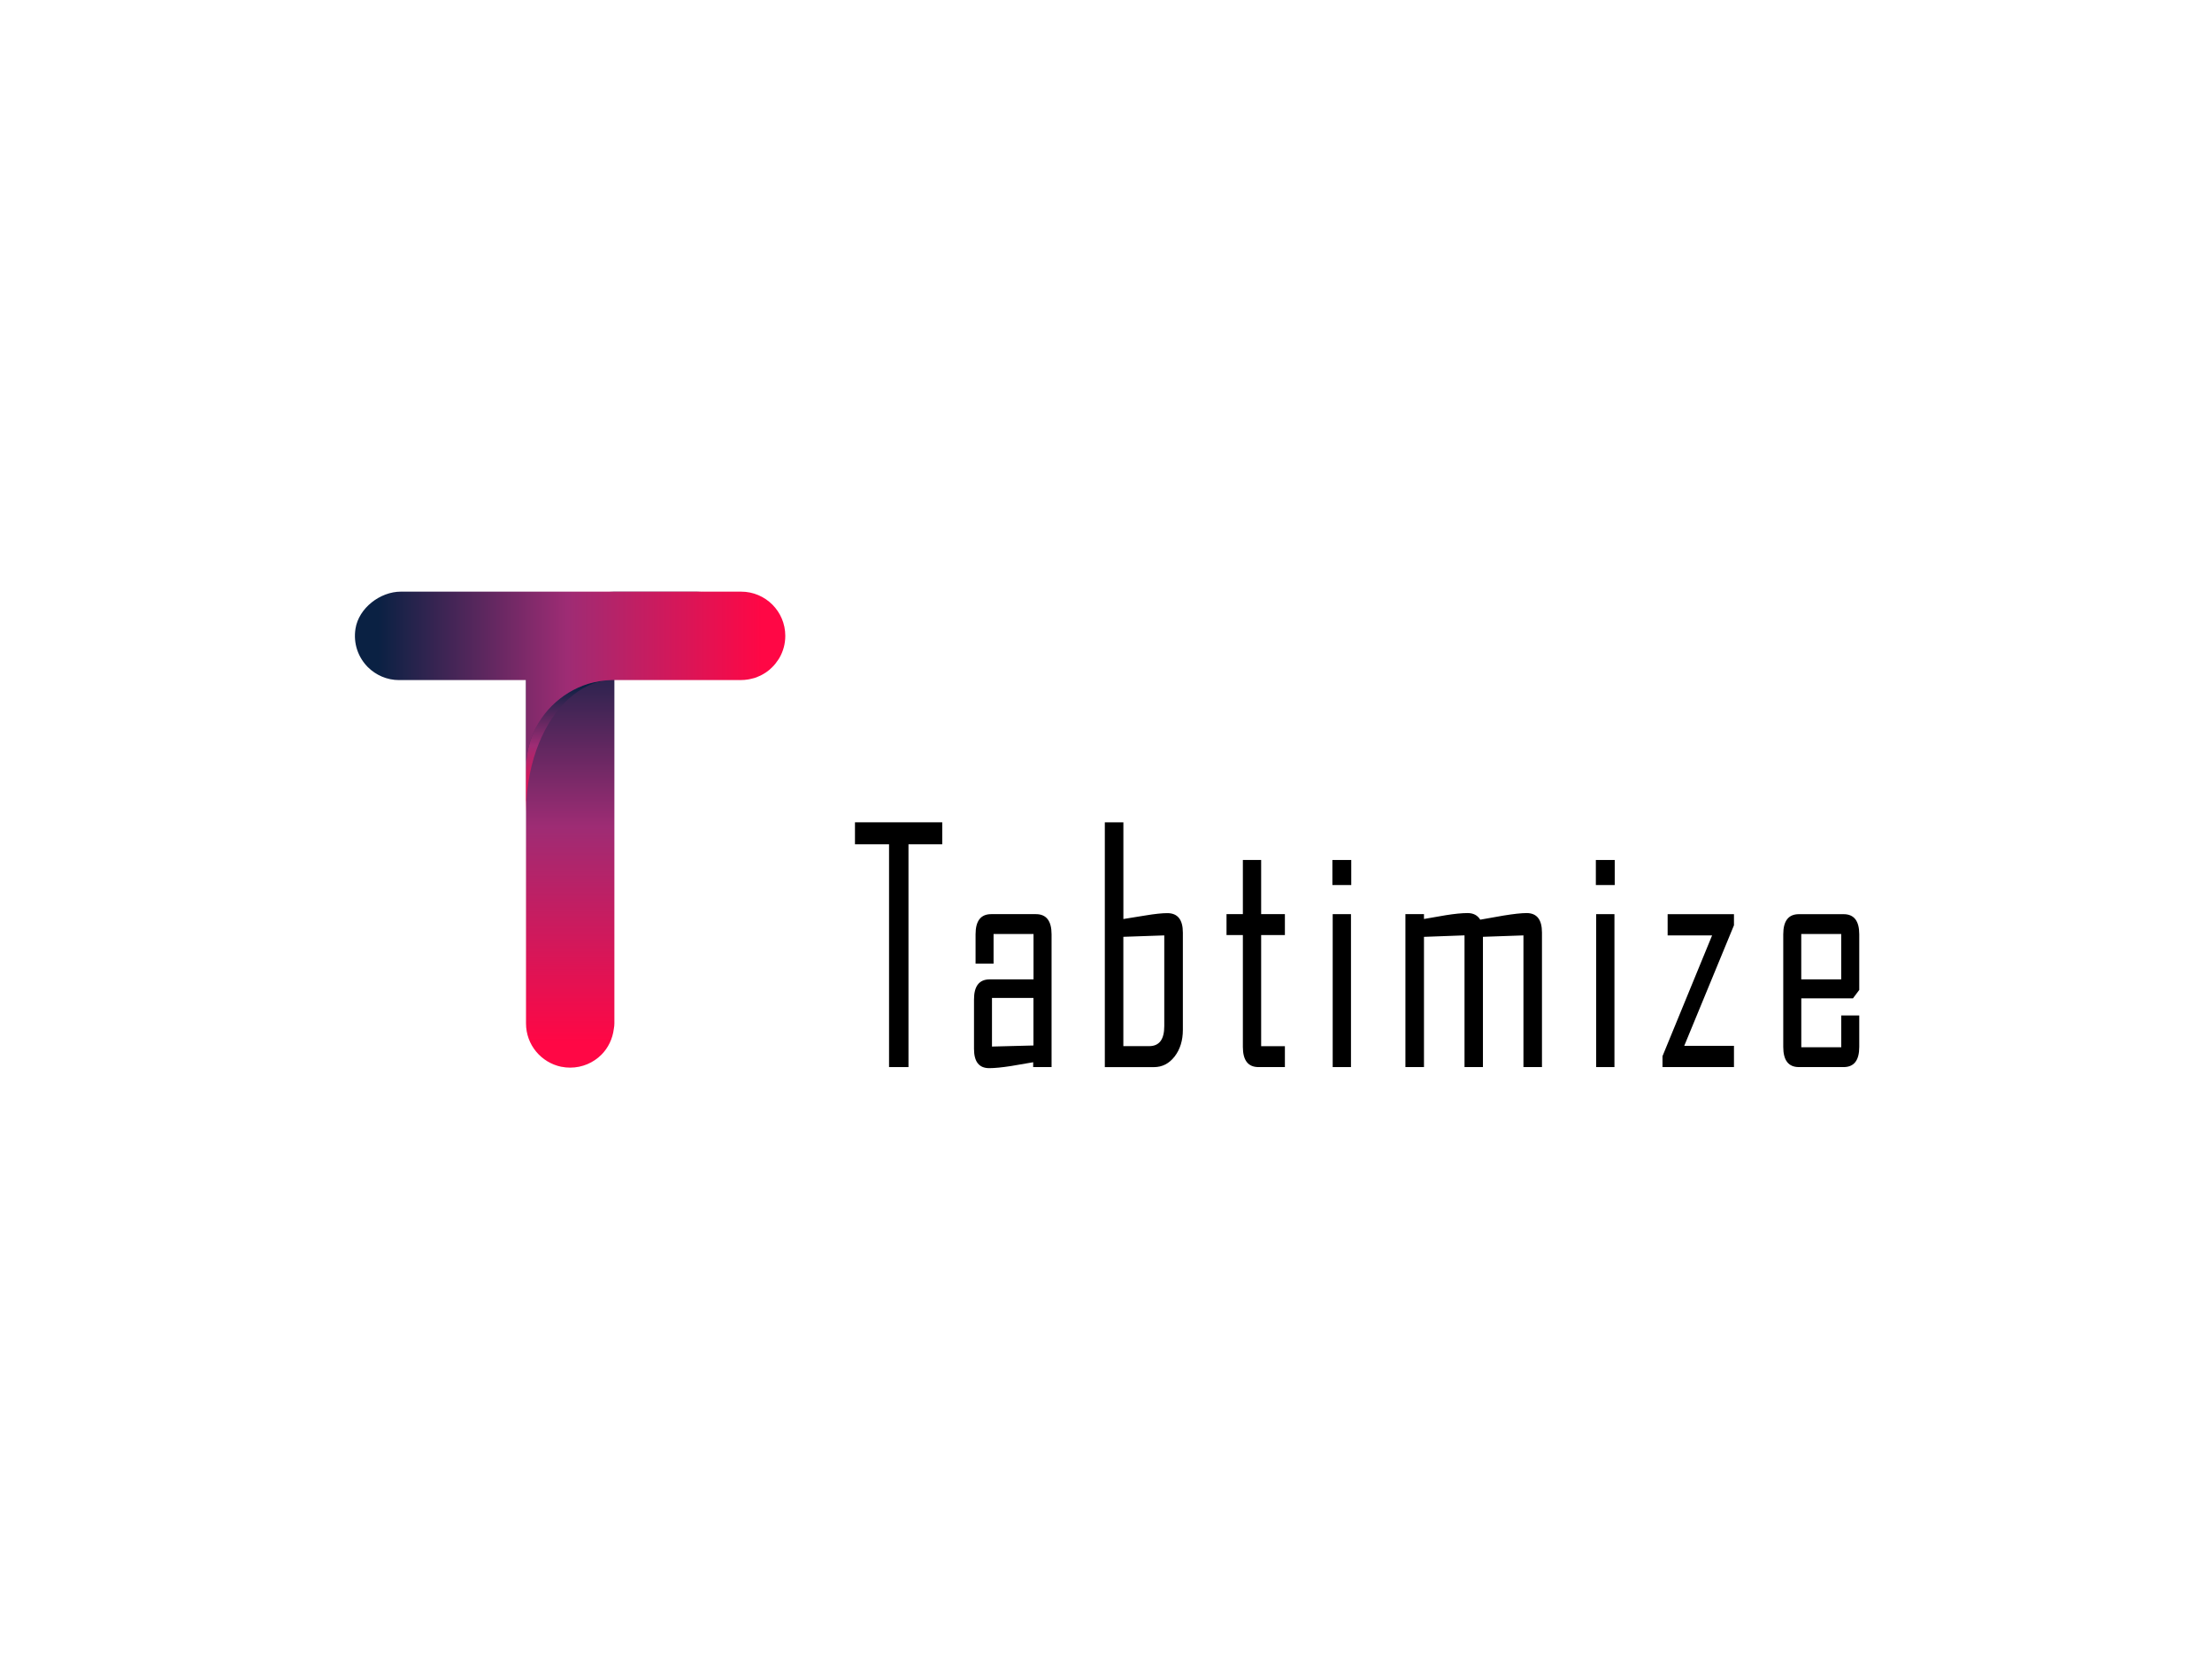
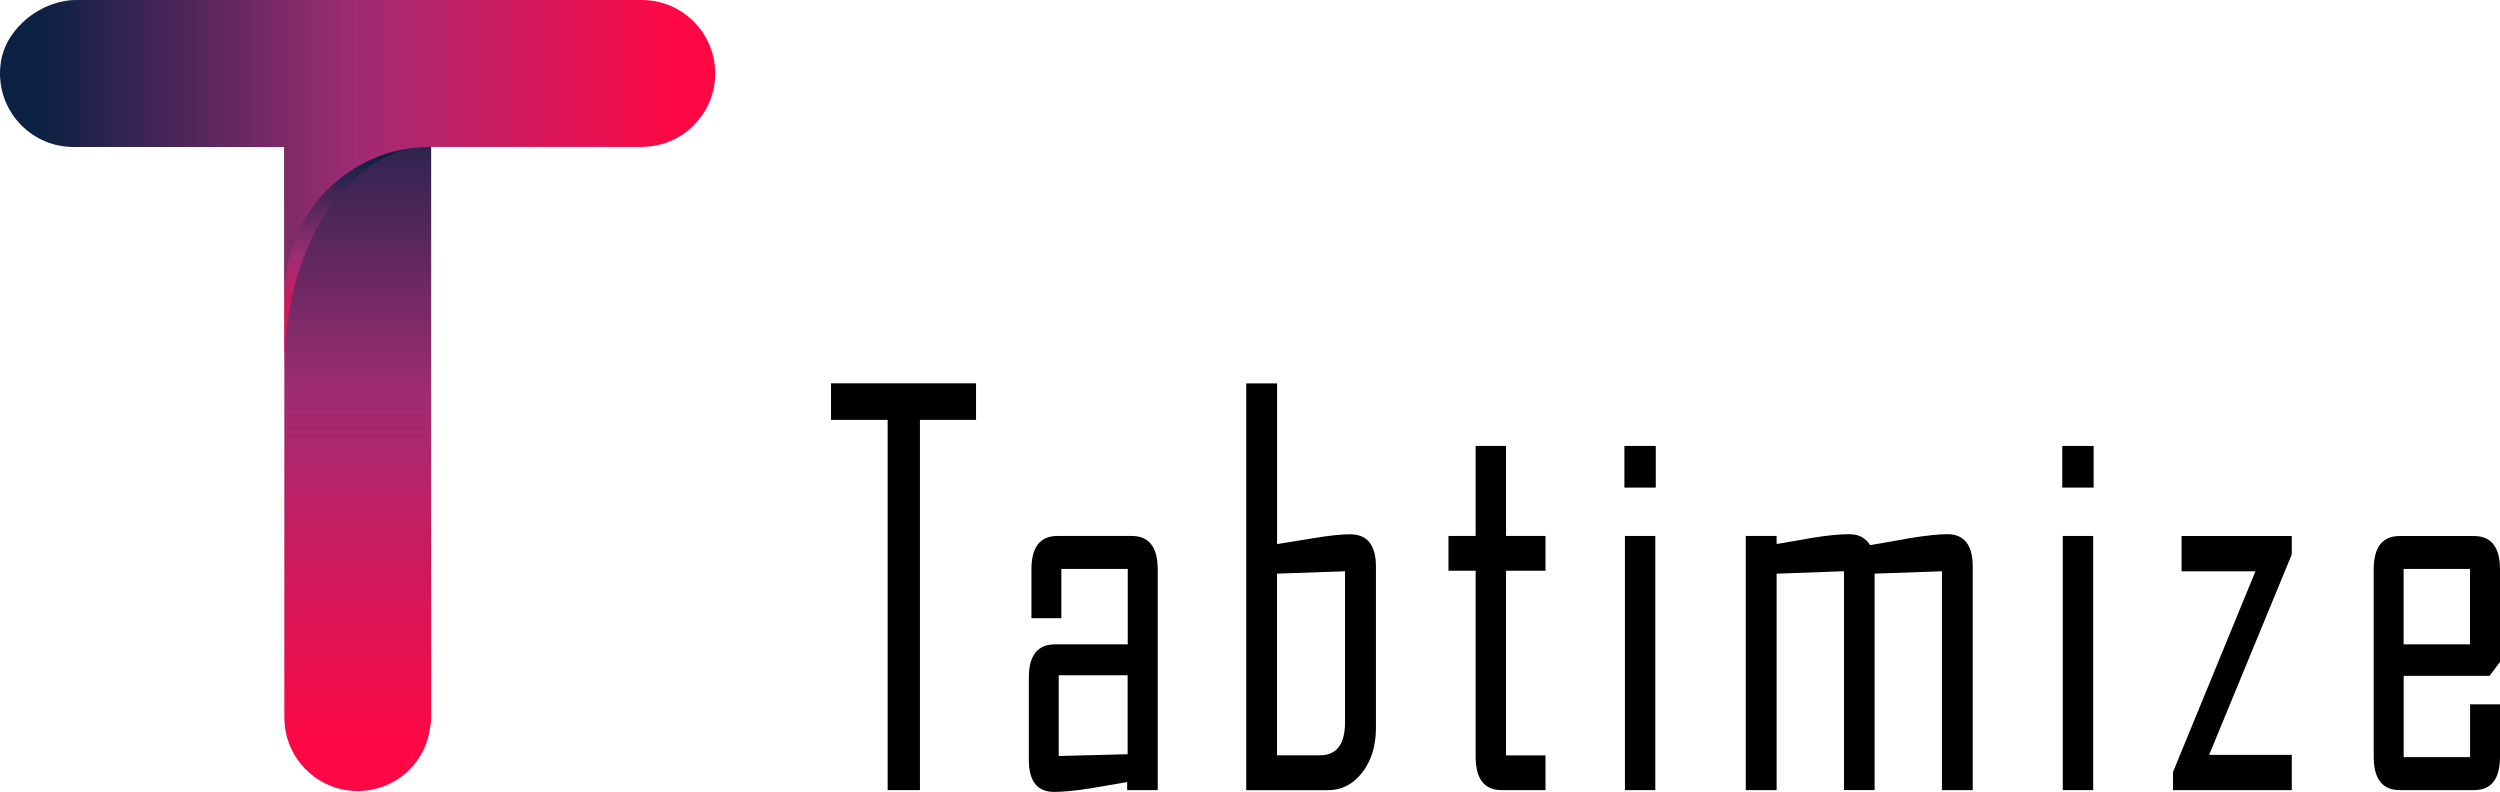
- <svg xmlns="http://www.w3.org/2000/svg" version="1.1" id="Layer_1" x="0px" y="0px" viewBox="0 0 640 480" style="enable-background:new 0 0 640 480;" xml:space="preserve">
+ <svg xmlns="http://www.w3.org/2000/svg" version="1.1" id="Layer_1" x="0px" y="0px" style="enable-background:new 0 0 640 480;" xml:space="preserve" viewBox="102.69 171.18 435.25 137.87">
  <style type="text/css">
	.st0{fill:url(#SVGID_1_);}
	.st1{fill:url(#SVGID_2_);}
	.st2{fill:url(#SVGID_3_);}
</style>
  <g>
    <path d="M272.63,244.28h-9.78v64.46h-5.62v-64.46h-9.86v-6.36h25.25V244.28z" />
    <path d="M304.22,308.74h-5.29v-1.4c-2.13,0.38-4.26,0.74-6.38,1.09c-2.64,0.41-4.76,0.62-6.34,0.62c-2.94,0-4.4-1.86-4.4-5.58   v-14.32c0-3.86,1.52-5.79,4.57-5.79h12.65v-13.13h-11.56v8.58h-5.21v-8.48c0-3.9,1.51-5.84,4.53-5.84h12.93   c3.02,0,4.53,1.95,4.53,5.84V308.74z M299.01,302.49v-13.75h-12v14.06L299.01,302.49z" />
    <path d="M342.24,297.94c0,3.1-0.8,5.68-2.38,7.73c-1.59,2.05-3.58,3.08-5.98,3.08h-14.22v-70.82h5.37v27.97   c2.13-0.34,4.26-0.69,6.38-1.03c2.69-0.45,4.81-0.67,6.34-0.67c2.99,0,4.49,1.88,4.49,5.64V297.94z M336.86,296.9v-26.26   l-11.84,0.41v31.63h7.44C335.4,302.69,336.86,300.76,336.86,296.9z" />
    <path d="M371.77,308.74h-7.64c-3.02,0-4.53-1.95-4.53-5.84v-32.36h-4.73v-6.05h4.73v-15.67h5.29v15.67h6.87v6.05h-6.87v32.15h6.87   V308.74z" />
    <path d="M390.96,256.07h-5.46v-7.25h5.46V256.07z M390.88,308.74h-5.29v-44.25h5.29V308.74z" />
    <path d="M446.15,308.74h-5.37v-38.1l-11.72,0.41v37.68h-5.33v-38.1L412,271.06v37.68h-5.37v-44.25H412v1.4   c2.1-0.34,4.2-0.71,6.3-1.09c2.56-0.41,4.67-0.62,6.34-0.62c1.64,0,2.86,0.64,3.64,1.91c2.26-0.38,4.51-0.78,6.75-1.19   c2.94-0.48,5.16-0.72,6.67-0.72c2.96,0,4.44,1.88,4.44,5.64V308.74z" />
    <path d="M467.11,308.74h-5.29v-44.25h5.29V308.74z M467.19,256.07h-5.46v-7.25h5.46V256.07z" />
    <path d="M501.7,308.74h-20.69v-3.15l14.35-34.94H482.5v-6.15h19.19v3.21l-14.39,34.89h14.39V308.74z" />
    <path d="M537.94,302.9c0,3.9-1.51,5.84-4.53,5.84h-12.93c-3.02,0-4.53-1.95-4.53-5.84v-32.56c0-3.9,1.51-5.84,4.53-5.84h12.93   c3.02,0,4.53,1.95,4.53,5.84v16.08l-1.82,2.43h-14.95V303h11.56v-9.2h5.21V302.9z M532.72,283.36v-13.13h-11.56v13.13H532.72z" />
  </g>
  <g>
    <linearGradient id="SVGID_1_" gradientUnits="userSpaceOnUse" x1="177.763" y1="308.898" x2="177.763" y2="171.196">
      <stop offset="0.055" style="stop-color:#FF0745" />
      <stop offset="0.506" style="stop-color:#9E2C74" />
      <stop offset="0.913" style="stop-color:#0A2143" />
    </linearGradient>
    <path class="st0" d="M203.32,171.2c-2.62,0-5.14,0.39-7.52,1.13c-8.07,2.46-14.42,8.81-16.94,16.88c-0.72,2.38-1.1,4.92-1.1,7.54   v99.35c0,0.53-0.06,1.05-0.16,1.57c-0.36,2.9-1.63,5.53-3.6,7.5c-2.29,2.29-5.5,3.73-9.04,3.73c-0.86,0-1.69-0.08-2.51-0.25   c-0.03,0-0.03,0-0.06,0c-5.83-1.22-10.2-6.36-10.2-12.54v-99.35c0-2.62,0.39-5.17,1.1-7.54c2.51-8.07,8.87-14.42,16.94-16.88   c2.38-0.75,4.89-1.13,7.52-1.13H203.32z" />
    <linearGradient id="SVGID_2_" gradientUnits="userSpaceOnUse" x1="163.815" y1="235.013" x2="163.815" y2="196.86">
      <stop offset="0.055" style="stop-color:#FF0745" />
      <stop offset="0.506" style="stop-color:#9E2C74" />
      <stop offset="0.962" style="stop-color:#0A2143" />
    </linearGradient>
    <path class="st1" d="M152.2,235.01c0-3.92,0.39-7.71,1.13-11.27c2.46-12.1,8.81-21.63,16.88-25.39c1.66-0.75,3.41-1.25,5.21-1.49   c-1.79,0.16-3.55,0.43-5.21,0.93c-8.07,2.51-14.42,8.87-16.88,16.94c-0.75,2.38-1.13,4.89-1.13,7.52V235.01z" />
    <linearGradient id="SVGID_3_" gradientUnits="userSpaceOnUse" x1="227.217" y1="196.741" x2="102.707" y2="196.741">
      <stop offset="0.055" style="stop-color:#FF0745" />
      <stop offset="0.506" style="stop-color:#9E2C74" />
      <stop offset="0.947" style="stop-color:#0A2143" />
    </linearGradient>
    <path class="st2" d="M214.42,171.18c7.07,0,12.79,5.73,12.79,12.79v0c0,2.32-0.61,4.48-1.69,6.36c-0.11,0.19-0.22,0.36-0.33,0.52   c-0.5,0.77-1.08,1.52-1.74,2.16c-0.55,0.58-1.19,1.11-1.88,1.57c-0.25,0.17-0.52,0.33-0.77,0.47c-0.47,0.28-0.91,0.5-1.41,0.69   c-0.17,0.08-0.36,0.17-0.58,0.25c-0.19,0.06-0.39,0.14-0.58,0.19c-0.41,0.11-0.8,0.22-1.22,0.3c-0.19,0.06-0.39,0.08-0.58,0.11   c-0.66,0.11-1.33,0.17-2.02,0.17h-37.33c-2.4,0.06-4.7,0.44-6.88,1.08c-8.07,2.54-14.42,8.87-16.88,16.97   c-0.75,2.38-1.13,4.89-1.13,7.49v-25.53h-36.73c-3.51,0-6.71-1.44-9.04-3.76c-2.74-2.77-4.26-6.76-3.56-11.13   c0.94-5.93,7.11-10.7,13.12-10.7L214.42,171.18z" />
  </g>
</svg>
